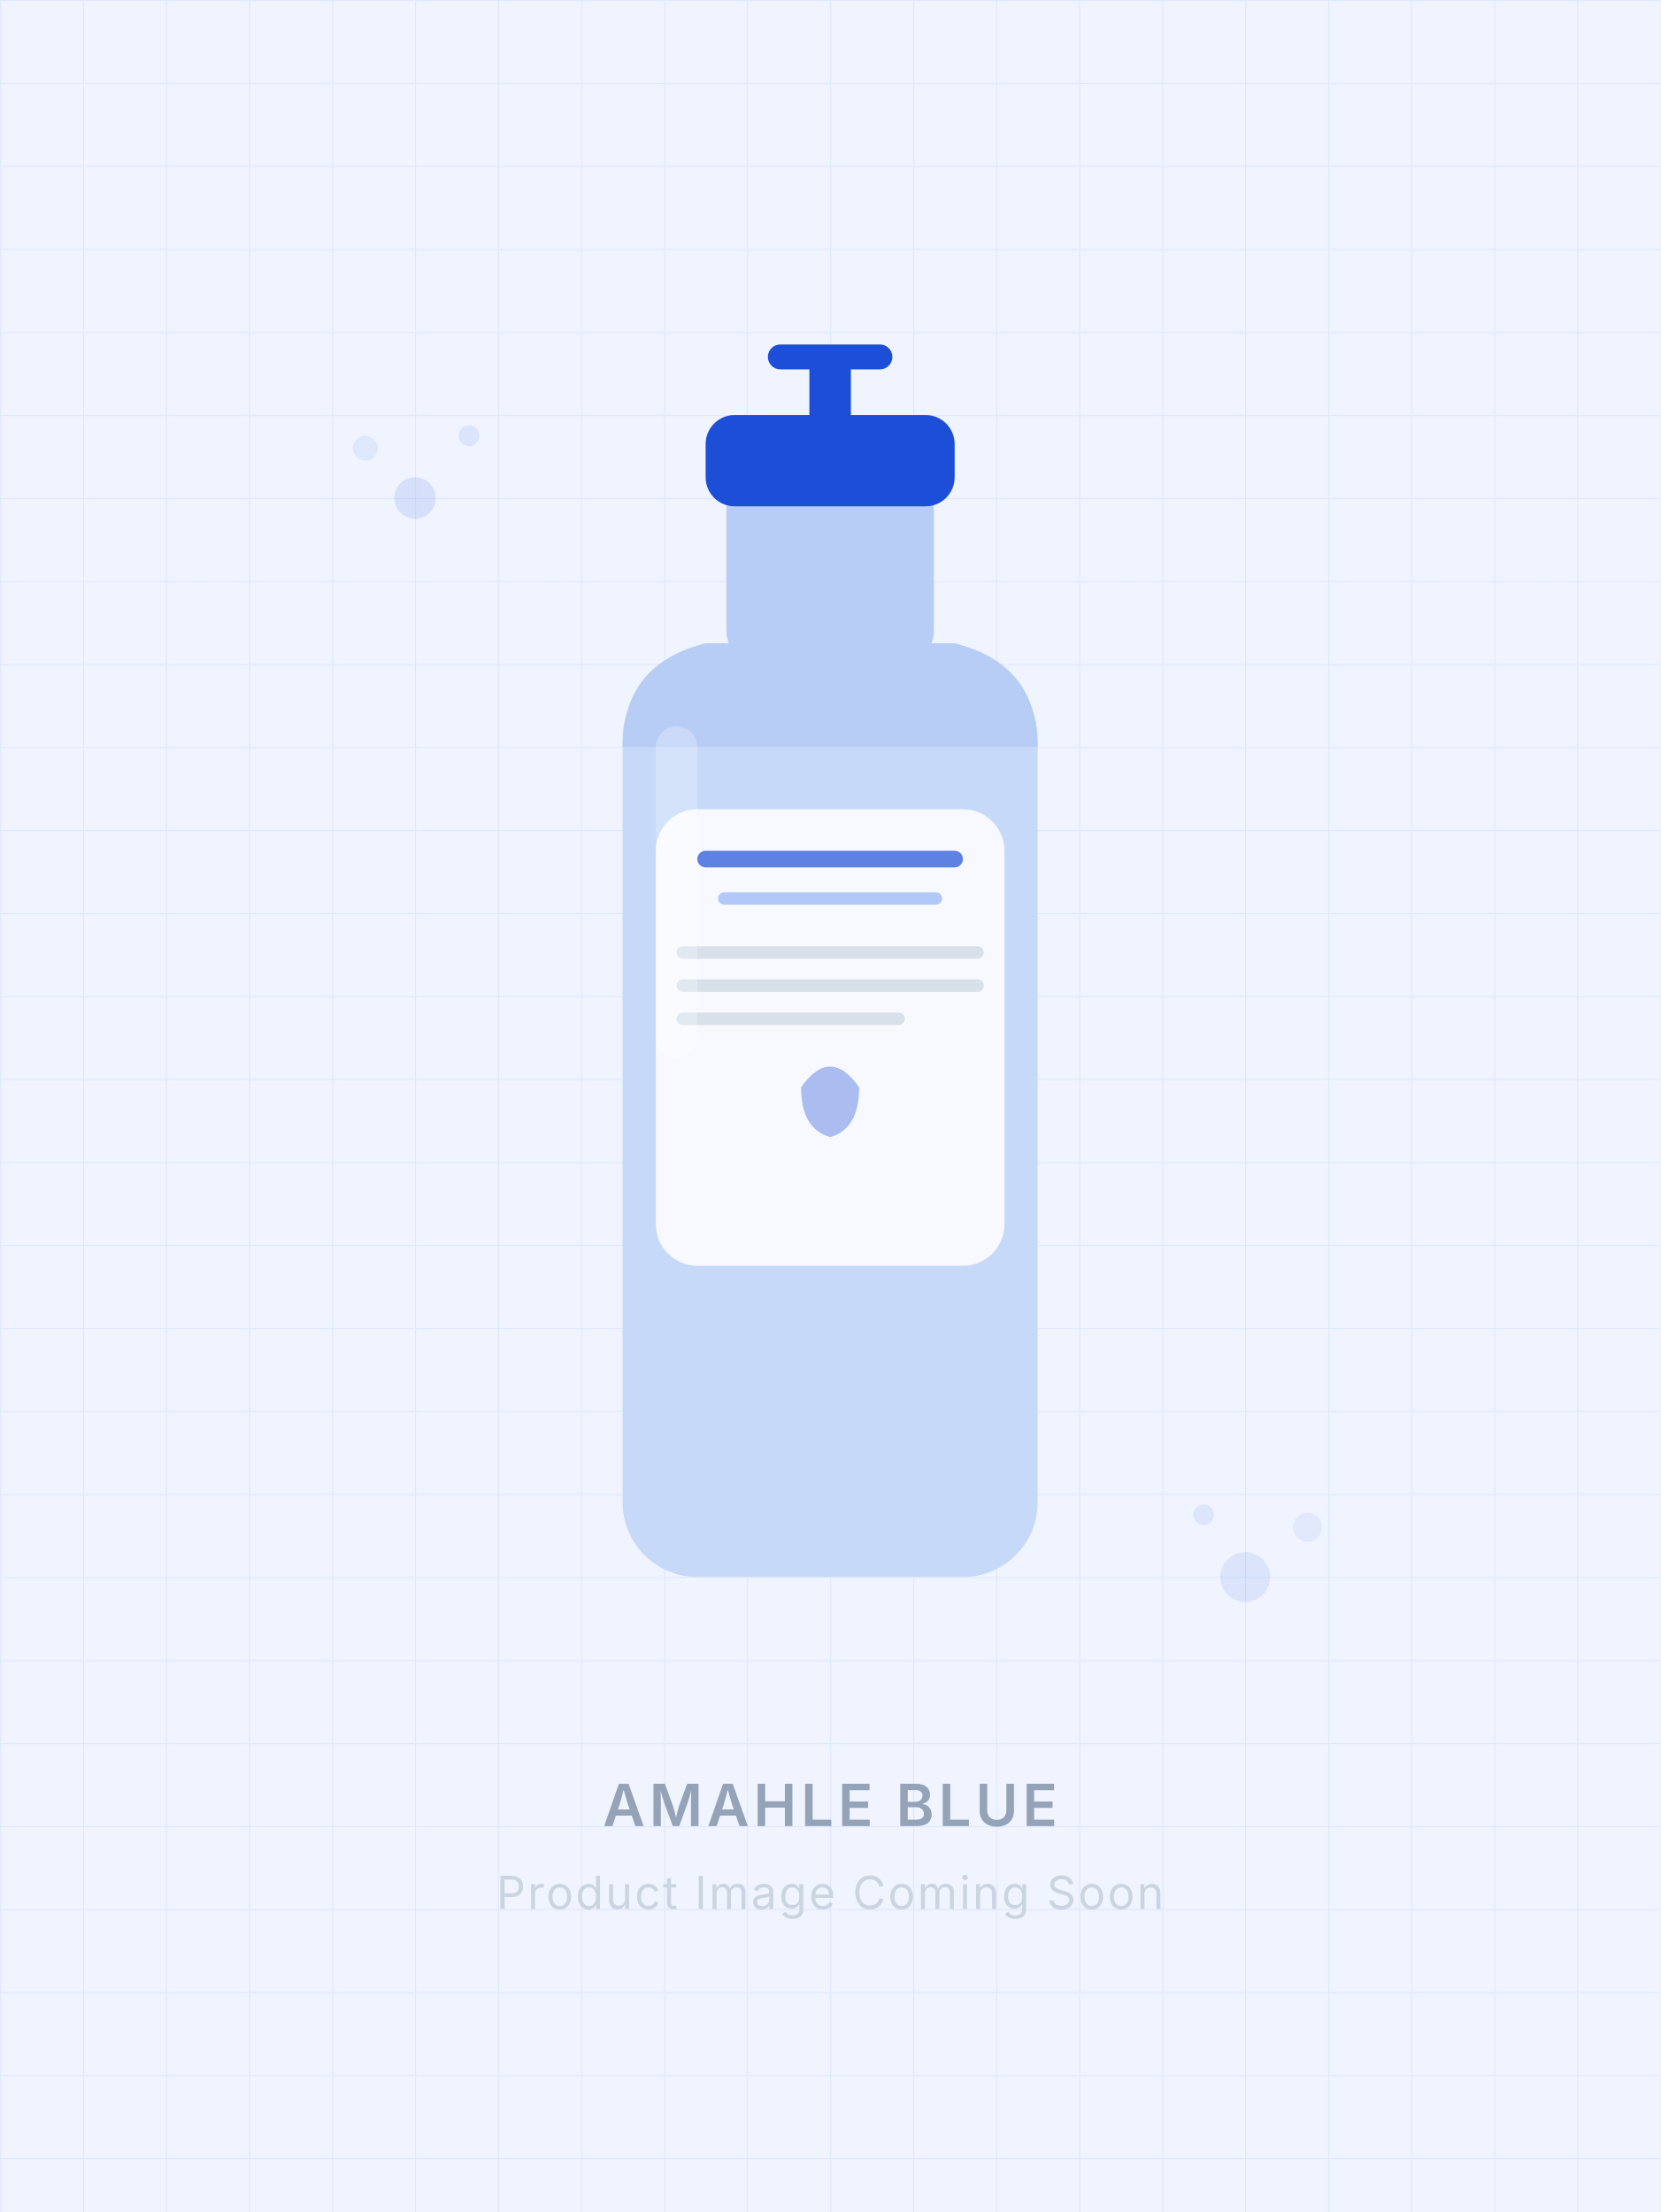
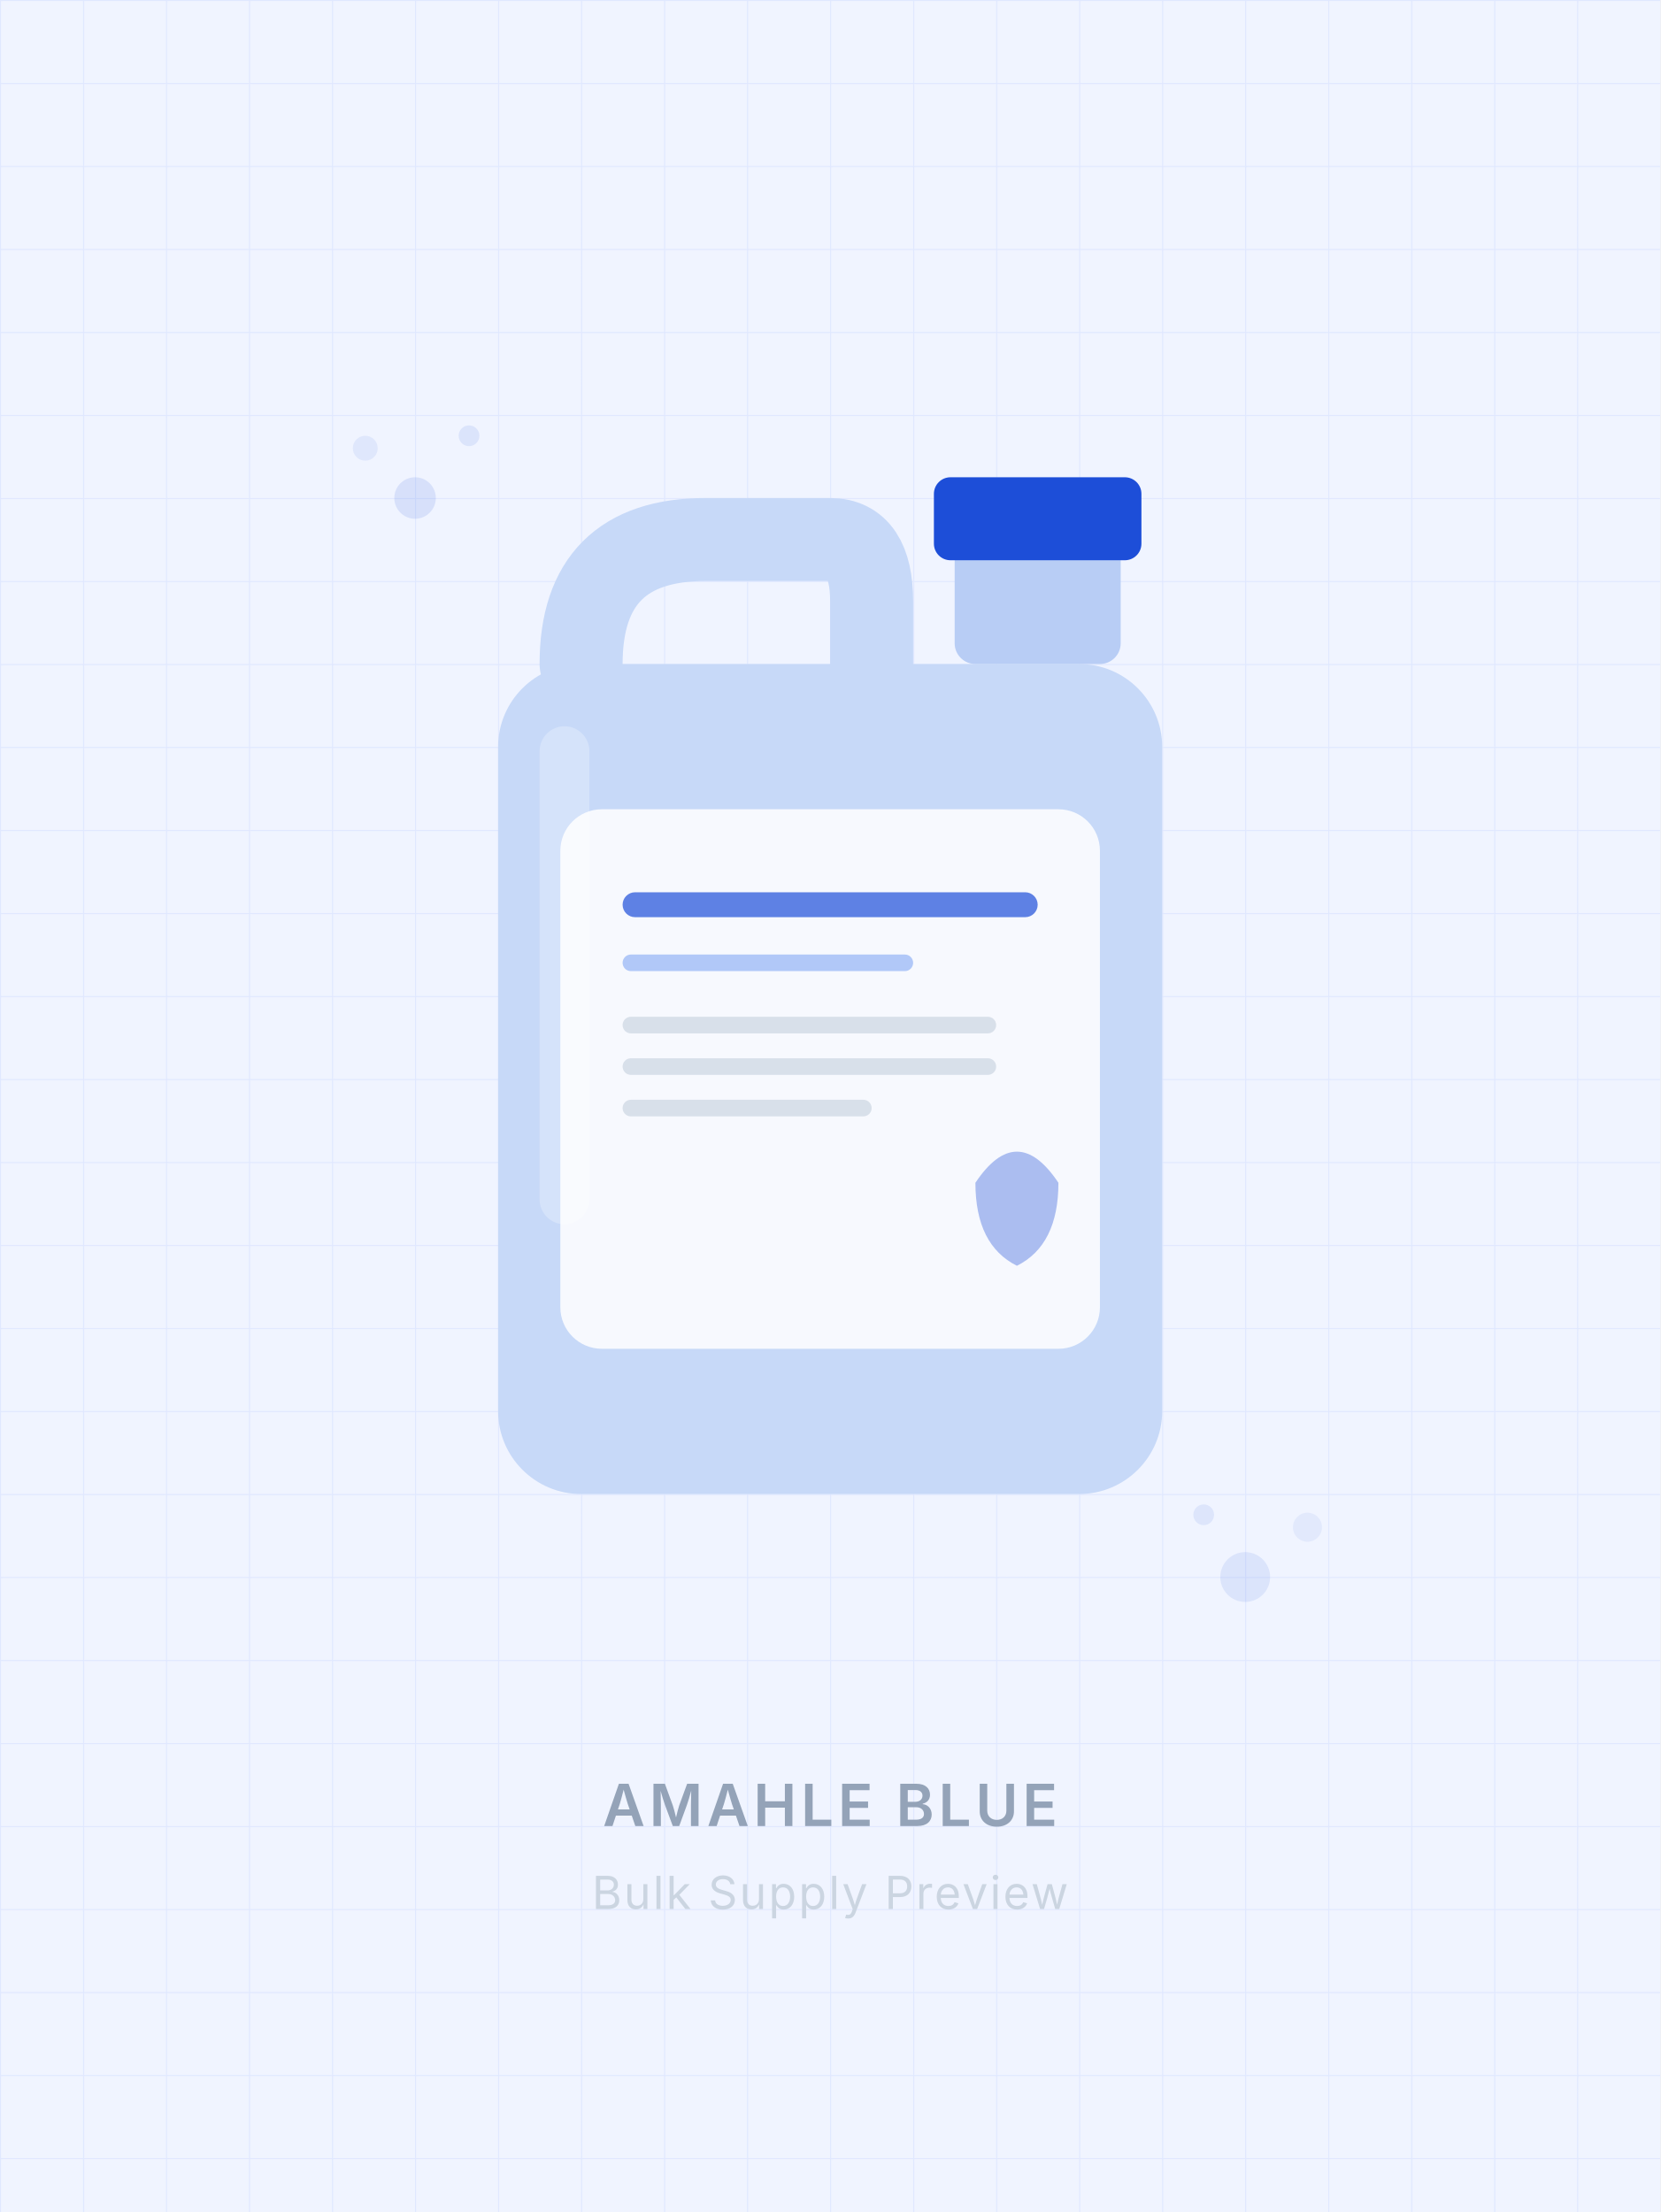
<svg xmlns="http://www.w3.org/2000/svg" width="400" height="533" viewBox="0 0 400 533" fill="none">
  <rect width="400" height="533" fill="#F0F4FF" />
  <defs>
    <pattern id="grid" width="20" height="20" patternUnits="userSpaceOnUse">
      <path d="M 20 0 L 0 0 0 20" fill="none" stroke="#E0E8FF" stroke-width="0.5" />
    </pattern>
  </defs>
  <rect width="400" height="533" fill="url(#grid)" />
-   <rect x="150" y="160" width="100" height="220" rx="18" fill="#C7D9F8" />
-   <path d="M 150 180 Q 150 160 170 155 L 230 155 Q 250 160 250 180" fill="#B8CDF5" />
-   <rect x="175" y="115" width="50" height="45" rx="8" fill="#B8CDF5" />
-   <rect x="170" y="100" width="60" height="22" rx="7" fill="#1D4ED8" />
-   <rect x="195" y="85" width="10" height="20" rx="3" fill="#1D4ED8" />
-   <rect x="185" y="83" width="30" height="6" rx="3" fill="#1D4ED8" />
-   <rect x="158" y="195" width="84" height="110" rx="10" fill="white" opacity="0.85" />
-   <rect x="168" y="205" width="64" height="4" rx="2" fill="#1D4ED8" opacity="0.7" />
-   <rect x="173" y="215" width="54" height="3" rx="1.5" fill="#93B4F5" opacity="0.7" />
-   <rect x="163" y="228" width="74" height="3" rx="1.5" fill="#CBD5E1" opacity="0.7" />
-   <rect x="163" y="236" width="74" height="3" rx="1.5" fill="#CBD5E1" opacity="0.7" />
-   <rect x="163" y="244" width="55" height="3" rx="1.5" fill="#CBD5E1" opacity="0.7" />
-   <path d="M 193 262 Q 200 252 207 262 Q 207 272 200 274 Q 193 272 193 262Z" fill="#1D4ED8" opacity="0.35" />
-   <rect x="158" y="175" width="10" height="80" rx="5" fill="white" opacity="0.25" />
+   <rect x="120" y="160" width="160" height="200" rx="20" fill="#C7D9F8" />
+   <path d="M 140 160 Q 140 130 170 130 L 200 130 Q 210 130 210 145 L 210 160" fill="none" stroke="#C7D9F8" stroke-width="20" stroke-linecap="round" />
+   <rect x="230" y="130" width="40" height="30" rx="5" fill="#B8CDF5" />
+   <rect x="225" y="115" width="50" height="20" rx="4" fill="#1D4ED8" />
+   <rect x="135" y="195" width="130" height="130" rx="10" fill="white" opacity="0.85" />
+   <rect x="150" y="215" width="100" height="6" rx="3" fill="#1D4ED8" opacity="0.7" />
+   <rect x="150" y="230" width="70" height="4" rx="2" fill="#93B4F5" opacity="0.7" />
+   <rect x="150" y="245" width="90" height="4" rx="2" fill="#CBD5E1" opacity="0.7" />
+   <rect x="150" y="255" width="90" height="4" rx="2" fill="#CBD5E1" opacity="0.7" />
+   <rect x="150" y="265" width="60" height="4" rx="2" fill="#CBD5E1" opacity="0.7" />
+   <path d="M 235 285 Q 245 270 255 285 Q 255 300 245 305 Q 235 300 235 285Z" fill="#1D4ED8" opacity="0.35" />
+   <rect x="130" y="175" width="12" height="120" rx="6" fill="white" opacity="0.25" />
  <circle cx="100" cy="120" r="5" fill="#1D4ED8" opacity="0.12" />
  <circle cx="88" cy="108" r="3" fill="#1D4ED8" opacity="0.08" />
  <circle cx="113" cy="105" r="2.5" fill="#1D4ED8" opacity="0.1" />
  <circle cx="300" cy="380" r="6" fill="#1D4ED8" opacity="0.1" />
  <circle cx="315" cy="368" r="3.5" fill="#1D4ED8" opacity="0.07" />
  <circle cx="290" cy="365" r="2.5" fill="#1D4ED8" opacity="0.09" />
  <text x="200" y="440" font-family="system-ui, -apple-system, sans-serif" font-size="14" font-weight="600" fill="#94A3B8" text-anchor="middle" letter-spacing="1">AMAHLE BLUE</text>
-   <text x="200" y="460" font-family="system-ui, -apple-system, sans-serif" font-size="11" fill="#CBD5E1" text-anchor="middle" letter-spacing="0.5">Product Image Coming Soon</text>
+   <text x="200" y="460" font-family="system-ui, -apple-system, sans-serif" font-size="11" fill="#CBD5E1" text-anchor="middle" letter-spacing="0.5">Bulk Supply Preview</text>
</svg>
